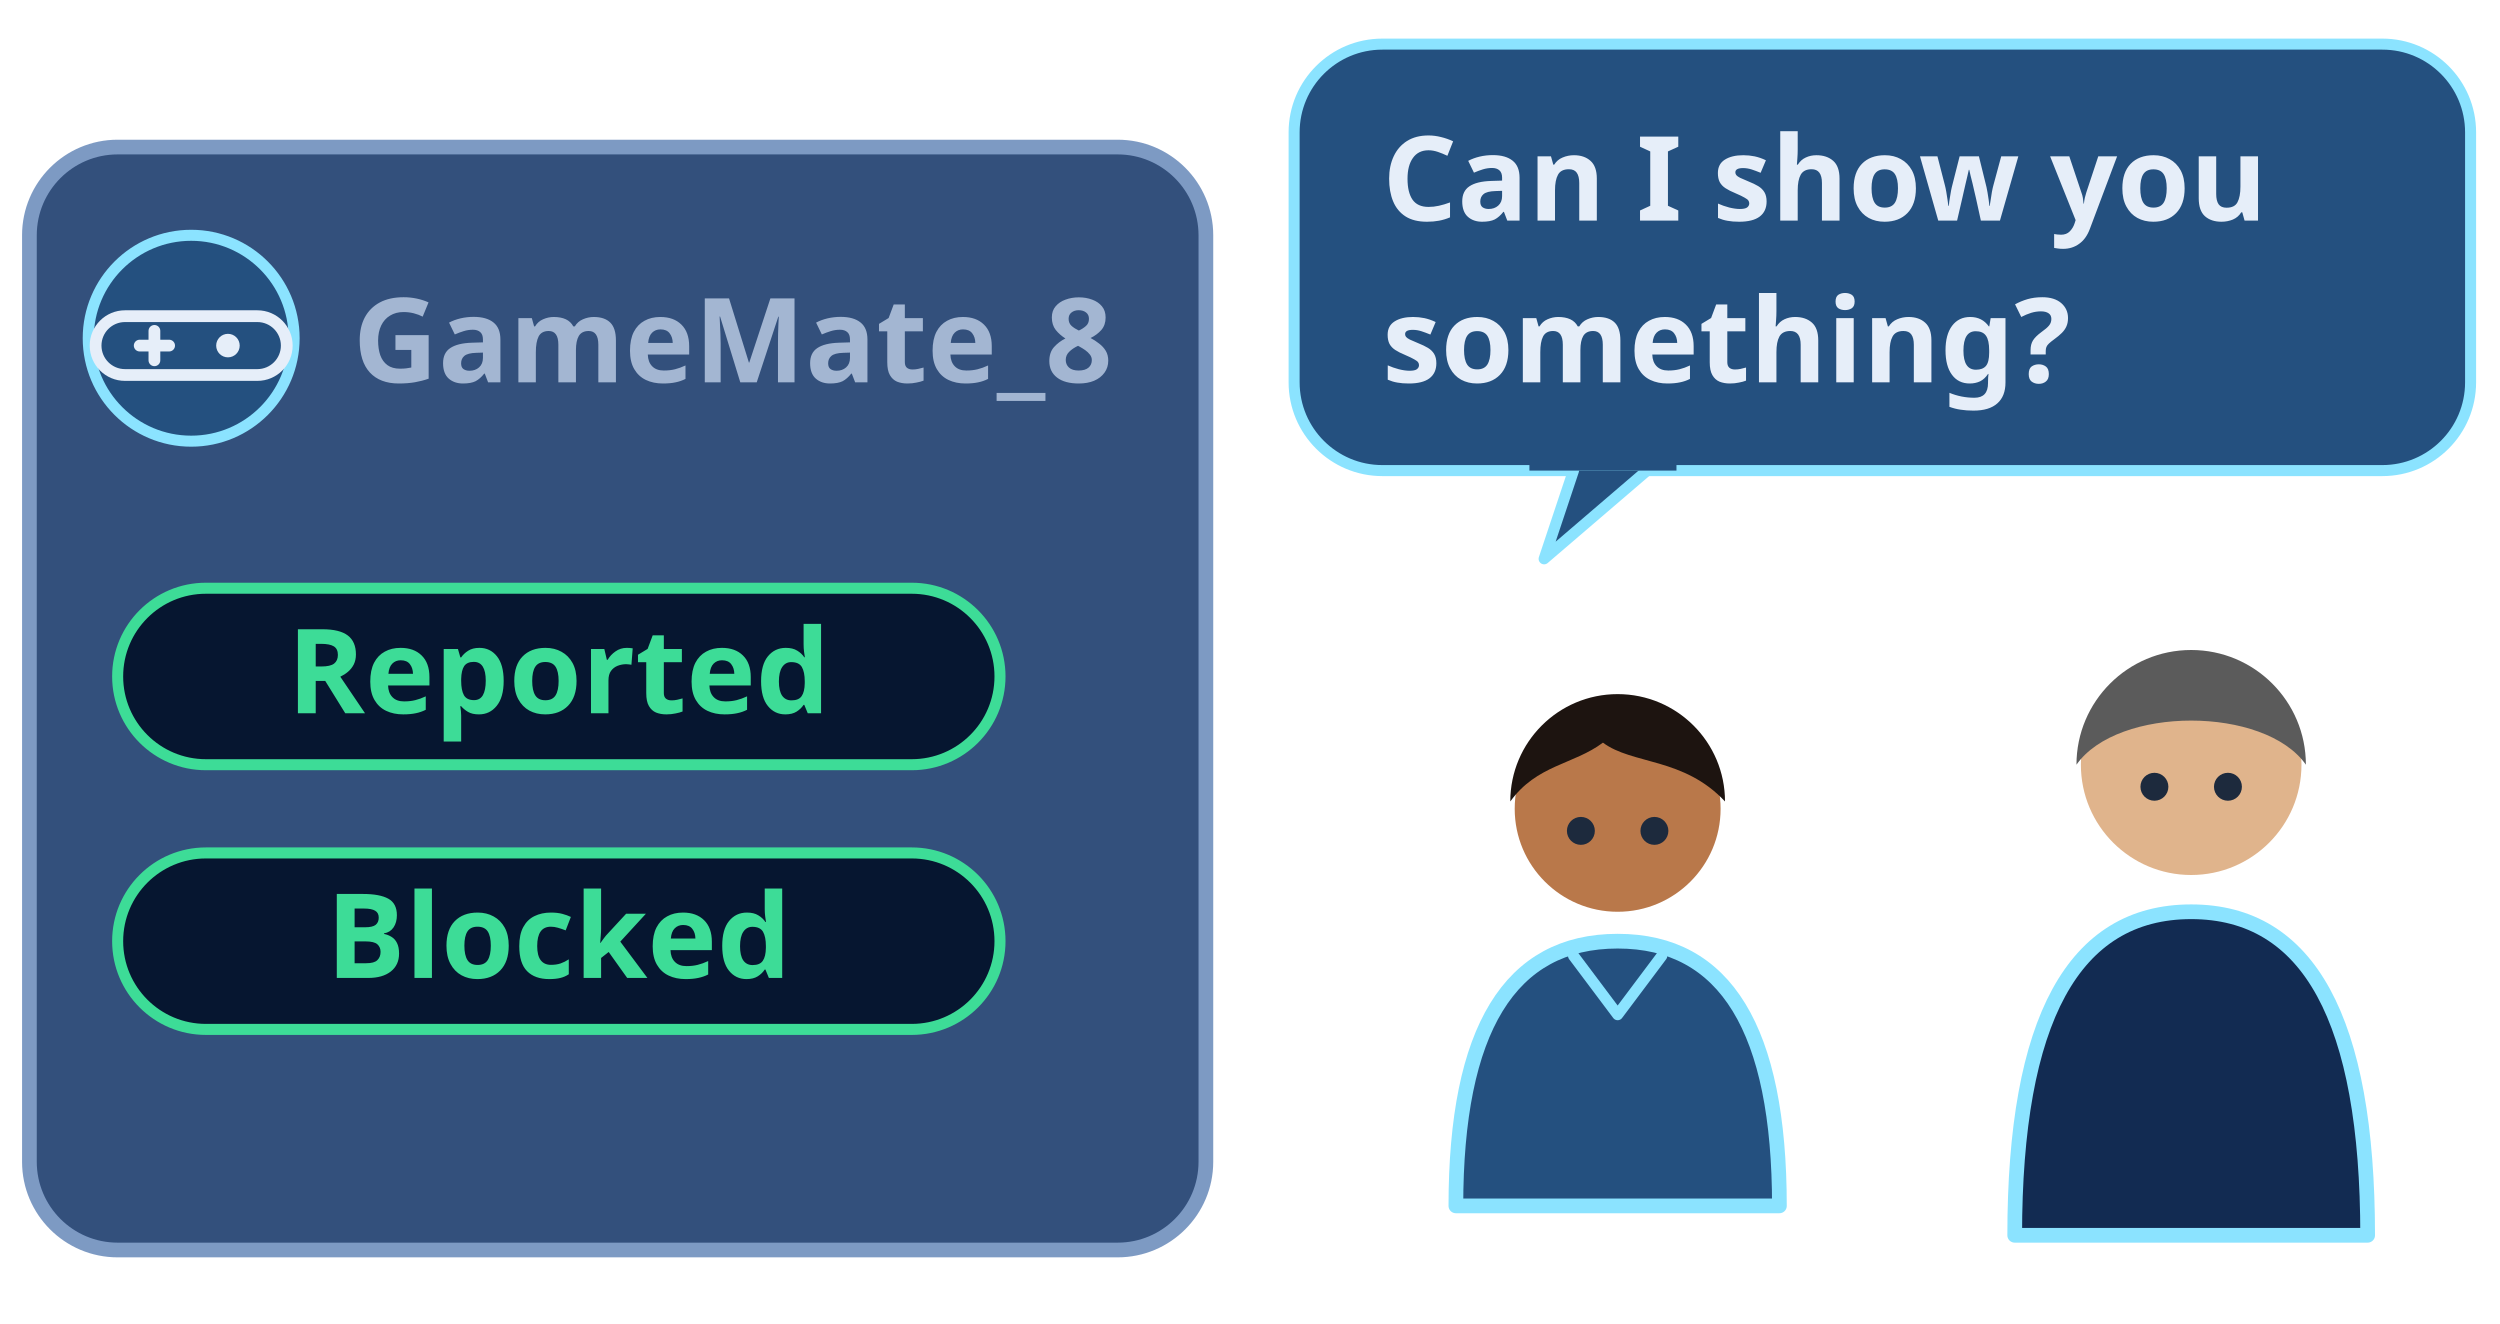
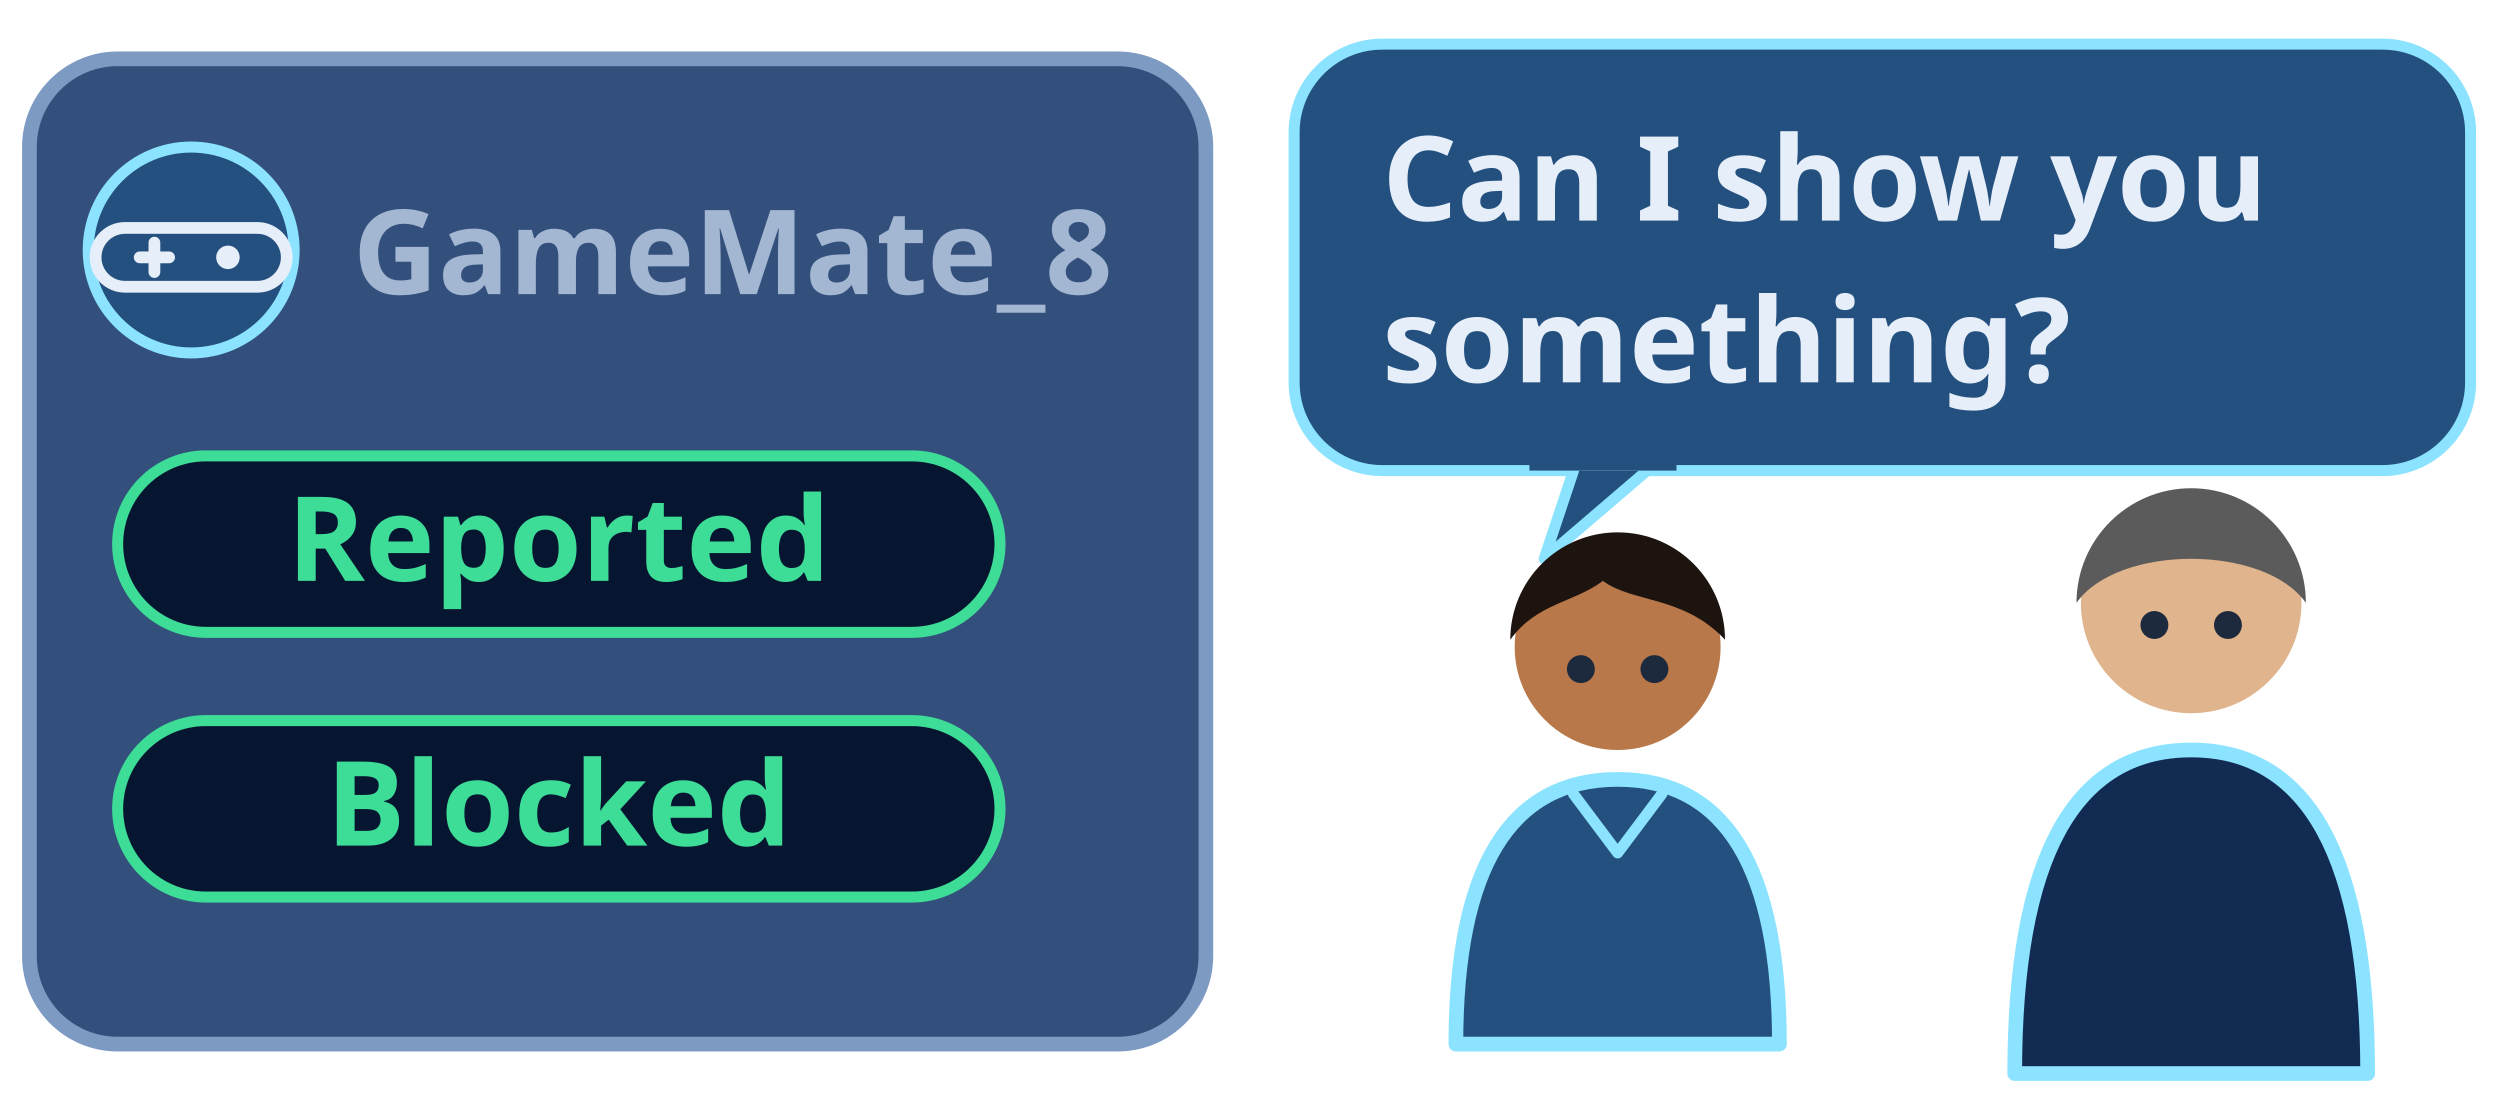
- <svg xmlns="http://www.w3.org/2000/svg" viewBox="0 0 340 180" width="340" height="180" font-family="'IBM Plex Sans', ui-sans-serif, system-ui, sans-serif">
-   <rect x="4" y="20" width="160" height="150" rx="12" fill="#1d3d6e" stroke="#6f8fbd" stroke-width="2" opacity="0.9" />
-   <circle cx="26" cy="46" r="14" fill="#24507f" stroke="#8be3ff" stroke-width="1.5" />
-   <path d="M17 43h18a4 4 0 0 1 0 8h-18a4 4 0 0 1 0 -8ZM21 45v4M19 47h4" fill="none" stroke="#e6eef9" stroke-width="1.6" stroke-linecap="round" stroke-linejoin="round" />
-   <circle cx="31" cy="47" r="1.6" fill="#e6eef9" />
-   <text x="48" y="52" font-size="16" font-weight="700" fill="#a3b6d2">GameMate_8</text>
-   <rect x="16" y="80" width="120" height="24" rx="12" fill="#061630" stroke="#3ddc97" stroke-width="1.5" />
-   <text x="76" y="97" font-size="16" font-weight="600" fill="#3ddc97" text-anchor="middle">Reported</text>
-   <rect x="16" y="116" width="120" height="24" rx="12" fill="#061630" stroke="#3ddc97" stroke-width="1.5" />
-   <text x="76" y="133" font-size="16" font-weight="600" fill="#3ddc97" text-anchor="middle">Blocked</text>
+ <svg xmlns="http://www.w3.org/2000/svg" viewBox="0 0 340 150" width="340" height="150" font-family="'IBM Plex Sans', ui-sans-serif, system-ui, sans-serif">
+   <rect x="4" y="8" width="160" height="134" rx="12" fill="#1d3d6e" stroke="#6f8fbd" stroke-width="2" opacity="0.9" />
+   <circle cx="26" cy="34" r="14" fill="#24507f" stroke="#8be3ff" stroke-width="1.5" />
+   <path d="M17 31h18a4 4 0 0 1 0 8h-18a4 4 0 0 1 0 -8ZM21 33v4M19 35h4" fill="none" stroke="#e6eef9" stroke-width="1.6" stroke-linecap="round" stroke-linejoin="round" />
+   <circle cx="31" cy="35" r="1.6" fill="#e6eef9" />
+   <text x="48" y="40" font-size="16" font-weight="700" fill="#a3b6d2">GameMate_8</text>
+   <rect x="16" y="62" width="120" height="24" rx="12" fill="#061630" stroke="#3ddc97" stroke-width="1.5" />
+   <text x="76" y="79" font-size="16" font-weight="600" fill="#3ddc97" text-anchor="middle">Reported</text>
+   <rect x="16" y="98" width="120" height="24" rx="12" fill="#061630" stroke="#3ddc97" stroke-width="1.5" />
+   <text x="76" y="115" font-size="16" font-weight="600" fill="#3ddc97" text-anchor="middle">Blocked</text>
  <rect x="176" y="6" width="160" height="58" rx="12" fill="#24507f" stroke="#8be3ff" stroke-width="1.5" />
  <path d="M214 64l-4 12l14 -12" fill="#24507f" stroke="#8be3ff" stroke-width="1.5" stroke-linecap="round" stroke-linejoin="round" />
  <rect x="208" y="60" width="20" height="4" fill="#24507f" />
  <text x="188" y="30" font-size="16" font-weight="600" fill="#e6eef9">Can I show you</text>
  <text x="188" y="52" font-size="16" font-weight="600" fill="#e6eef9">something?</text>
  <g>
-     <path d="M198 164Q198 128 220 128Q242 128 242 164Z" fill="#24507f" stroke="#8be3ff" stroke-width="2" stroke-linejoin="round" />
-     <path d="M214 130L220 138L226 130" fill="none" stroke="#8be3ff" stroke-width="1.5" stroke-linecap="round" stroke-linejoin="round" />
-     <circle cx="220" cy="110" r="14" fill="#b9784a" />
-     <path d="M205.4 109A14.6 14.6 0 0 1 234.6 109C229 103 222 104 218 101C214 104 209 104 205.4 109Z" fill="#1d1410" />
-     <circle cx="215" cy="113" r="1.9" fill="#1d2a3d" />
-     <circle cx="225" cy="113" r="1.9" fill="#1d2a3d" />
+     <path d="M198 142Q198 106 220 106Q242 106 242 142Z" fill="#24507f" stroke="#8be3ff" stroke-width="2" stroke-linejoin="round" />
+     <path d="M214 108L220 116L226 108" fill="none" stroke="#8be3ff" stroke-width="1.5" stroke-linecap="round" stroke-linejoin="round" />
+     <circle cx="220" cy="88" r="14" fill="#b9784a" />
+     <path d="M205.4 87A14.6 14.6 0 0 1 234.6 87C229 81 222 82 218 79C214 82 209 82 205.4 87Z" fill="#1d1410" />
+     <circle cx="215" cy="91" r="1.9" fill="#1d2a3d" />
+     <circle cx="225" cy="91" r="1.9" fill="#1d2a3d" />
  </g>
  <g>
-     <path d="M274 168Q274 124 298 124Q322 124 322 168Z" fill="#122b52" stroke="#8be3ff" stroke-width="2" stroke-linejoin="round" />
-     <circle cx="298" cy="104" r="15" fill="#e0b48c" />
-     <path d="M282.4 104A15.6 15.6 0 0 1 313.6 104C308 96 288 96 282.4 104Z" fill="#5b5b5b" />
-     <circle cx="293" cy="107" r="1.9" fill="#1d2a3d" />
-     <circle cx="303" cy="107" r="1.9" fill="#1d2a3d" />
+     <path d="M274 146Q274 102 298 102Q322 102 322 146Z" fill="#122b52" stroke="#8be3ff" stroke-width="2" stroke-linejoin="round" />
+     <circle cx="298" cy="82" r="15" fill="#e0b48c" />
+     <path d="M282.4 82A15.6 15.6 0 0 1 313.6 82C308 74 288 74 282.4 82Z" fill="#5b5b5b" />
+     <circle cx="293" cy="85" r="1.9" fill="#1d2a3d" />
+     <circle cx="303" cy="85" r="1.9" fill="#1d2a3d" />
  </g>
</svg>
